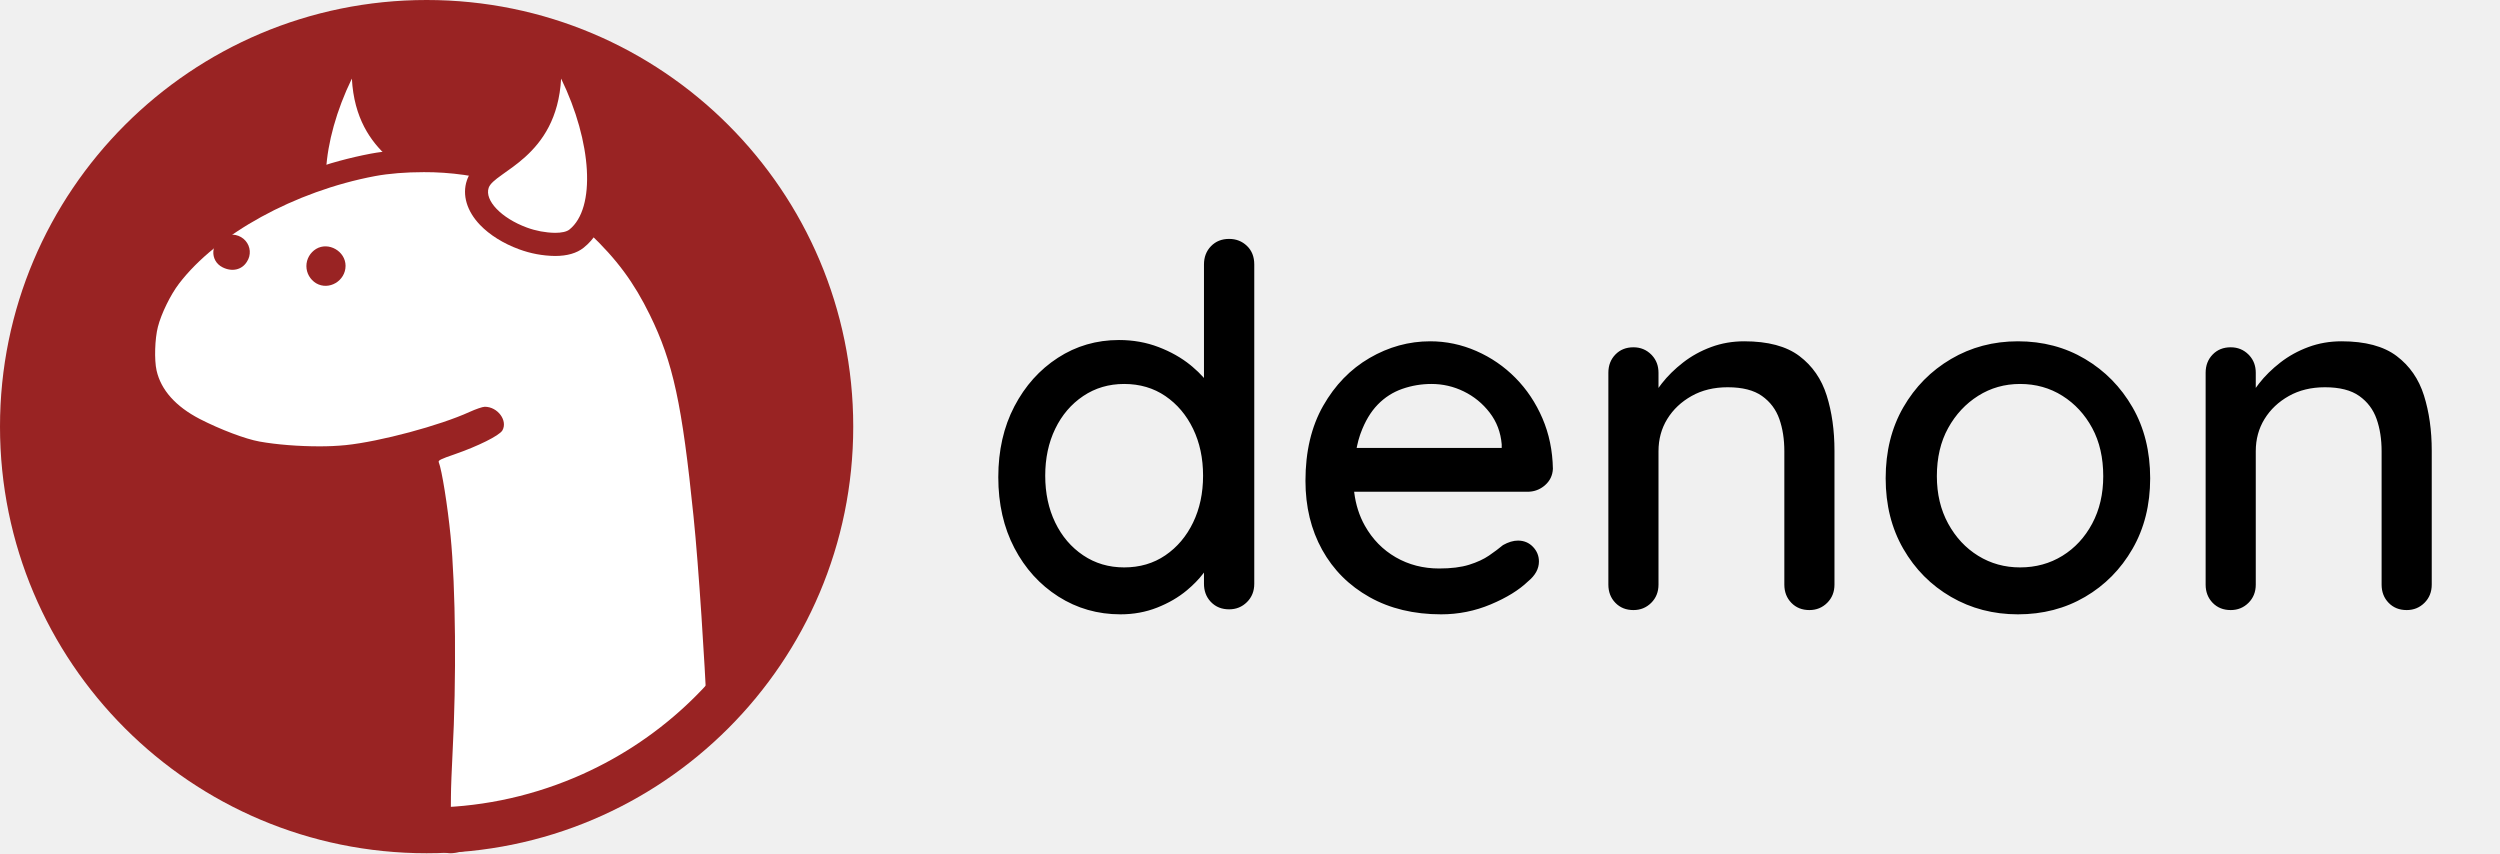
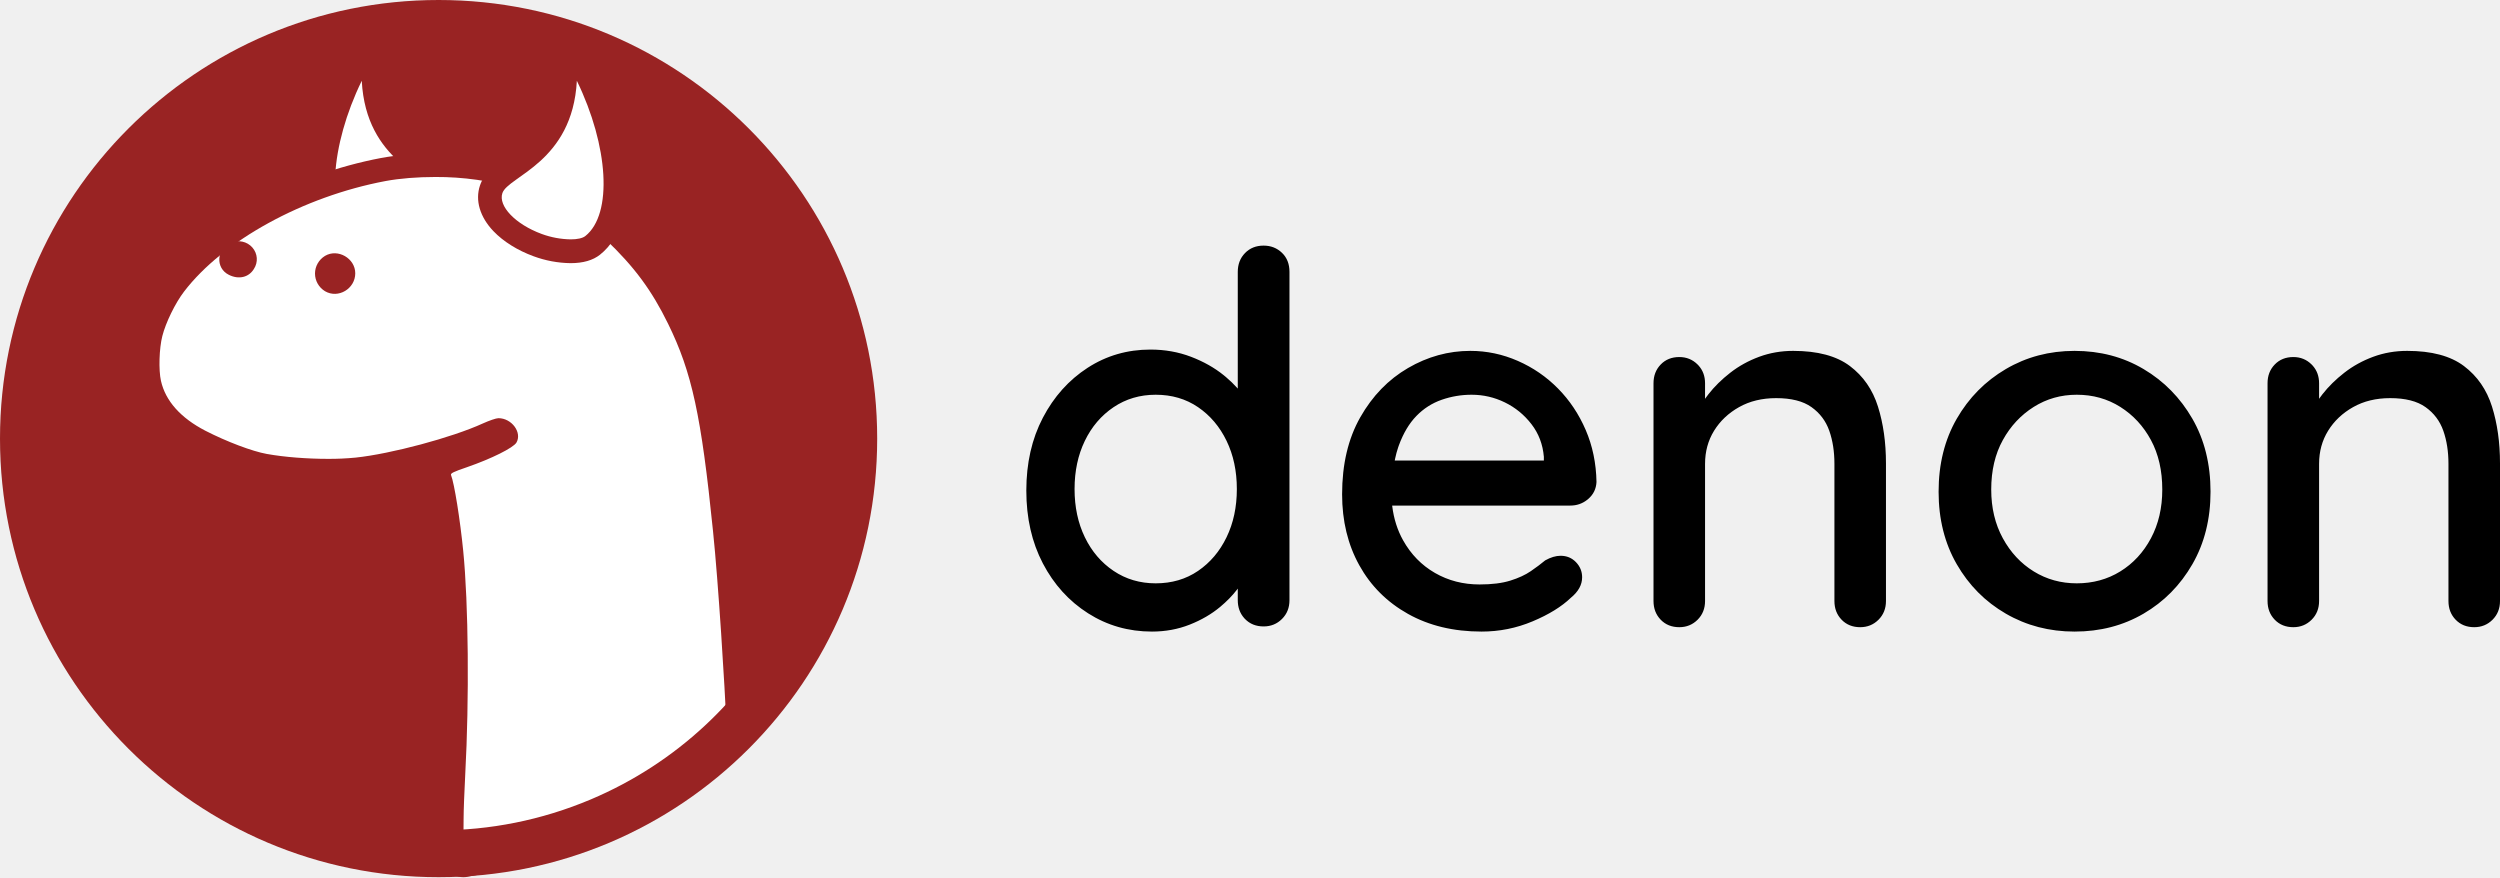
- <svg xmlns="http://www.w3.org/2000/svg" width="586px" height="200px" viewBox="0 0 586 200" version="1.1">
+ <svg xmlns="http://www.w3.org/2000/svg" width="285px" height="100px" viewBox="0 0 285 100" version="1.1">
  <g id="denon-horizontal" stroke="none" stroke-width="1" fill="none" fill-rule="evenodd">
    <g id="denon" fill-rule="nonzero">
-       <circle id="Oval" fill="#992323" cx="100" cy="100" r="100" />
-       <path d="M82.98,56 C80.824,56 79.165,55.553 78.068,54.674 C74.426,51.741 72.639,46.045 73.061,38.63 C73.446,31.8 75.64,23.944 79.232,16.499 C79.759,15.405 80.948,14.811 82.125,15.054 C83.301,15.297 84.167,16.316 84.23,17.531 C84.848,29.278 91.285,33.869 95.983,37.222 C98.266,38.849 100.066,40.136 100.708,42.078 C101.508,44.477 100.651,47.162 98.297,49.641 C96.381,51.669 93.543,53.436 90.334,54.618 C87.976,55.493 85.49,55.96 82.98,56 L82.98,56 Z" id="Path" fill="#FFFFFF" />
-       <path d="M82.479,18.418 C83.458,37.021 98.161,40.149 99.461,44.033 C100.44,46.966 96.524,51.136 90.488,53.343 C88.372,54.12 86.143,54.536 83.891,54.574 C82.393,54.574 81.179,54.328 80.54,53.813 C74.255,48.823 75.224,33.309 82.479,18.418 M82.479,13 C80.424,13.001 78.548,14.179 77.645,16.037 C73.819,23.901 71.482,32.243 71.068,39.518 C70.848,43.358 71.163,46.804 72.003,49.764 C73.016,53.335 74.766,56.131 77.202,58.072 C78.81,59.352 81.062,60 83.894,60 C86.774,59.962 89.627,59.43 92.331,58.429 C95.988,57.091 99.241,55.062 101.488,52.712 C104.581,49.481 105.702,45.683 104.567,42.294 C103.627,39.494 101.36,37.89 98.734,36.031 C94.125,32.777 88.407,28.726 87.844,18.135 C87.692,15.256 85.325,13.001 82.459,13.005 L82.479,13 Z" id="Shape" fill="#992323" />
-       <path d="M104.628,198 C103.914,198 103.23,197.714 102.727,197.206 C102.224,196.698 101.944,196.01 101.95,195.295 L102.014,187.341 C102.014,185.292 102.208,180.609 102.388,177.135 C103.309,159.998 103.119,138.158 101.933,126.33 C101.174,118.588 99.866,111.085 99.355,109.805 L99.341,109.771 C99.051,109.024 99.079,108.191 99.418,107.466 C100.093,106.019 101.502,105.534 104.594,104.47 C109.969,102.597 113.485,100.675 114.378,99.943 C114.36,99.78 114.305,99.623 114.217,99.485 C113.898,98.937 113.341,98.57 112.713,98.492 C111.829,98.75 110.966,99.077 110.132,99.468 C102.902,102.795 88.753,106.614 80.432,107.483 C78.269,107.696 76.096,107.796 73.923,107.783 C68.942,107.783 63.564,107.346 59.543,106.617 C55.981,105.97 49.939,103.69 44.854,101.053 C38.548,97.772 34.59,93.214 33.4,87.862 C32.752,84.974 32.913,79.603 33.728,76.371 C34.592,72.956 36.91,68.166 39.118,65.261 C43.68,59.243 50.596,53.58 59.124,48.857 C67.669,44.151 76.898,40.816 86.475,38.976 C89.817,38.35 93.997,38 98.248,38 C101.552,37.985 104.853,38.212 108.124,38.679 C115.415,39.776 121.757,41.803 128.086,45.057 C132.208,47.189 134.311,48.762 138.815,53.08 C145.502,59.492 149.619,65.093 153.494,73.054 C159.081,84.506 161.231,94.423 163.943,121.291 C165.196,133.55 166.674,157.593 166.998,165.952 C167.008,166.214 166.98,166.476 166.915,166.73 C166.328,168.989 164.522,169.572 163.653,169.852 C162.679,170.162 161.494,170.55 159.758,173.999 C159.645,174.223 159.502,174.431 159.332,174.616 C155.695,178.557 154.602,179.211 152.474,179.553 C151.892,179.645 151.293,179.74 149.933,180.401 C147.525,181.567 145.977,182.841 144.333,184.209 C141.731,186.365 139.041,188.599 133.418,189.98 C129.347,190.98 127.11,192.156 124.943,193.292 C121.895,194.89 119.016,196.402 112.652,196.463 L105.134,197.927 C104.968,197.968 104.799,197.992 104.628,198 L104.628,198 Z" id="Path" fill="#FFFFFF" />
-       <path d="M99.234,40.351 C102.42,40.336 105.603,40.553 108.758,40.999 C115.466,41.951 121.966,44.013 127.991,47.099 C131.904,49.111 133.78,50.506 138.136,54.644 C144.611,60.806 148.595,66.195 152.323,73.813 C157.768,84.901 159.886,94.717 162.562,121.041 C163.785,132.841 165.277,156.675 165.619,165.439 C165.034,167.679 162.195,165.096 158.626,172.174 C153.12,178.103 154.813,175.031 149.987,177.353 C143.297,180.575 142.424,184.655 133.927,186.721 C123.532,189.262 123.708,193.083 113.437,193.115 L105.637,194.633 L105.701,186.697 C105.701,184.75 105.887,180.191 106.072,176.63 C107.007,159.382 106.821,137.611 105.605,125.532 C104.92,118.595 103.582,110.172 102.836,108.312 C102.68,107.911 103.397,107.57 106.478,106.516 C112.104,104.569 116.996,102.118 117.745,100.918 C119.082,98.628 116.685,95.345 113.635,95.345 C113.107,95.345 111.52,95.902 110.057,96.562 C103.086,99.752 89.112,103.498 81.05,104.335 C78.969,104.537 76.879,104.632 74.789,104.62 C70.097,104.62 64.861,104.228 60.82,103.498 C57.552,102.912 51.701,100.711 46.814,98.202 C41.189,95.281 37.728,91.421 36.7,86.838 C36.14,84.361 36.294,79.405 37.011,76.616 C37.789,73.55 39.968,69.091 41.959,66.489 C50.831,54.875 69.131,44.811 87.897,41.279 C91.174,40.668 95.2,40.354 99.226,40.354 M99.226,35 C94.794,35 90.421,35.36 86.906,36.017 C77.003,37.904 67.459,41.326 58.623,46.159 C49.73,51.044 42.48,56.951 37.684,63.242 C35.238,66.433 32.767,71.5 31.813,75.29 C30.884,78.909 30.727,84.731 31.466,88.007 C32.422,92.273 35.438,98.341 44.351,102.948 L44.364,102.948 C49.686,105.679 56.065,108.059 59.878,108.753 C64.068,109.51 69.662,109.97 74.799,109.97 C77.079,109.983 79.358,109.878 81.628,109.656 C86.013,109.201 91.976,107.952 97.756,106.387 C97.316,107.641 97.34,109.01 97.825,110.247 L97.825,110.276 C98.314,111.676 99.559,119.05 100.251,126.067 C101.425,137.75 101.618,159.377 100.699,176.355 C100.518,179.85 100.32,184.557 100.32,186.687 L100.256,194.604 C100.245,196.031 100.807,197.404 101.817,198.417 C102.828,199.43 104.203,200 105.637,200 C105.984,200 106.331,199.967 106.672,199.9 L113.983,198.476 C120.853,198.372 124.131,196.663 127.303,195.011 C129.338,193.952 131.439,192.854 135.211,191.934 C141.46,190.408 144.537,187.875 147.252,185.64 C148.837,184.336 150.205,183.206 152.33,182.187 C153.34,181.7 153.693,181.644 154.138,181.573 C157.271,181.072 158.915,179.765 162.579,175.822 C162.921,175.454 163.209,175.039 163.435,174.591 C164.308,172.86 164.934,172.237 165.162,172.05 C165.284,171.952 165.299,171.938 165.771,171.787 C166.783,171.463 169.868,170.475 170.826,166.797 C170.961,166.291 171.018,165.768 170.995,165.245 C170.677,156.872 169.185,132.804 167.928,120.508 C166.478,106.265 165.269,97.598 163.753,90.599 C162.2,83.426 160.231,77.699 157.168,71.474 C153.177,63.33 148.742,57.335 141.862,50.786 C137.114,46.264 134.876,44.606 130.463,42.34 L130.463,42.34 C123.832,38.957 117.197,36.85 109.575,35.708 C106.156,35.223 102.705,34.987 99.251,35.002 L99.226,35 Z" id="Shape" fill="#992323" />
-       <path d="M52.627,55.365 C49.335,56.757 49.081,61.122 52.184,62.665 C54.423,63.782 56.71,63.254 57.882,61.334 C58.894,59.805 58.753,57.807 57.538,56.427 C56.323,55.047 54.324,54.615 52.627,55.365 L52.627,55.365 Z M74.097,58.346 C72.68,59.214 71.819,60.735 71.819,62.37 C71.819,64.006 72.68,65.526 74.097,66.395 C77.106,68.161 81,65.838 81,62.309 C80.995,58.893 77.014,56.601 74.097,58.346 Z" id="Shape" fill="#992323" />
-       <path d="M130.021,56 C127.511,55.957 125.025,55.488 122.668,54.611 C119.459,53.429 116.631,51.662 114.706,49.635 C112.349,47.156 111.492,44.469 112.292,42.073 C112.936,40.131 114.737,38.857 117.016,37.218 C121.717,33.866 128.154,29.275 128.771,17.531 C128.834,16.315 129.7,15.297 130.876,15.054 C132.053,14.811 133.242,15.405 133.769,16.499 C137.361,23.942 139.552,31.793 139.94,38.624 C140.359,46.04 138.582,51.732 134.933,54.662 C133.838,55.548 132.181,56 130.021,56 Z" id="Path" fill="#FFFFFF" />
-       <path d="M131.521,18.414 C138.762,33.304 139.731,48.818 133.457,53.816 C132.818,54.325 131.607,54.577 130.107,54.577 C127.857,54.538 125.629,54.122 123.515,53.345 C117.483,51.129 113.558,46.969 114.541,44.035 C115.843,40.156 130.533,37.028 131.521,18.421 M131.521,13.002 C128.656,12.998 126.29,15.253 126.138,18.133 C125.575,28.723 119.859,32.78 115.263,36.033 C112.64,37.893 110.369,39.496 109.434,42.296 C108.296,45.685 109.42,49.483 112.513,52.715 C114.759,55.064 118.009,57.094 121.667,58.431 C124.371,59.433 127.226,59.963 130.107,60 C132.938,60 135.19,59.352 136.797,58.072 C139.244,56.131 140.982,53.335 141.997,49.764 C142.837,46.809 143.152,43.36 142.932,39.518 C142.516,32.243 140.182,23.901 136.357,16.037 C135.453,14.178 133.577,13 131.521,13 L131.521,13.002 Z" id="Shape" fill="#992323" />
-       <path d="M100.001,10.74 C142.453,10.775 179.011,40.695 187.439,82.302 C195.867,123.91 173.833,165.698 134.741,182.25 C89.316,201.437 36.937,180.166 17.75,134.741 C-1.437,89.316 19.834,36.937 65.259,17.75 C76.25,13.1 88.067,10.716 100.001,10.74 M100.001,1 C45.317,1 1,45.317 1,100.001 C1,154.686 45.317,199 100.001,199 C154.686,199 199,154.683 199,100.001 C199,45.319 154.676,1 100.001,1 Z" id="Shape" fill="#992323" />
+       <circle id="Oval" fill="#992323" cx="50" cy="50" r="50" />
+       <path d="M41.49,28 C40.412,28 39.582,27.777 39.034,27.337 C37.213,25.871 36.32,23.023 36.53,19.315 C36.723,15.9 37.82,11.972 39.616,8.25 C39.879,7.703 40.474,7.406 41.062,7.527 C41.651,7.648 42.083,8.158 42.115,8.766 C42.424,14.639 45.642,16.935 47.992,18.611 C49.133,19.424 50.033,20.068 50.354,21.039 C50.754,22.238 50.325,23.581 49.148,24.821 C48.19,25.834 46.772,26.718 45.167,27.309 C43.988,27.746 42.745,27.98 41.49,28 L41.49,28 Z" id="Path" fill="#FFFFFF" />
+       <path d="M41.24,9.209 C41.729,18.51 49.081,20.074 49.73,22.016 C50.22,23.483 48.262,25.568 45.244,26.671 C44.186,27.06 43.071,27.268 41.946,27.287 C41.197,27.287 40.59,27.164 40.27,26.907 C37.127,24.412 37.612,16.655 41.24,9.209 M41.24,6.5 C40.212,6.501 39.274,7.09 38.822,8.018 C36.91,11.95 35.741,16.121 35.534,19.759 C35.424,21.679 35.582,23.402 36.002,24.882 C36.508,26.668 37.383,28.065 38.601,29.036 C39.405,29.676 40.531,30 41.947,30 C43.387,29.981 44.814,29.715 46.165,29.214 C47.994,28.546 49.62,27.531 50.744,26.356 C52.291,24.74 52.851,22.842 52.283,21.147 C51.813,19.747 50.68,18.945 49.367,18.015 C47.062,16.389 44.204,14.363 43.922,9.068 C43.846,7.628 42.663,6.5 41.23,6.502 L41.24,6.5 Z" id="Shape" fill="#992323" />
+       <path d="M52.314,99 C51.957,99 51.615,98.857 51.363,98.603 C51.112,98.349 50.972,98.005 50.975,97.647 L51.007,93.67 C51.007,92.646 51.104,90.304 51.194,88.568 C51.654,79.999 51.559,69.079 50.967,63.165 C50.587,59.294 49.933,55.543 49.678,54.902 L49.67,54.885 C49.525,54.512 49.539,54.095 49.709,53.733 C50.046,53.01 50.751,52.767 52.297,52.235 C54.985,51.299 56.742,50.338 57.189,49.972 C57.18,49.89 57.152,49.812 57.109,49.742 C56.949,49.469 56.671,49.285 56.356,49.246 C55.914,49.375 55.483,49.538 55.066,49.734 C51.451,51.397 44.377,53.307 40.216,53.741 C39.135,53.848 38.048,53.898 36.961,53.891 C34.471,53.891 31.782,53.673 29.771,53.308 C27.991,52.985 24.97,51.845 22.427,50.527 C19.274,48.886 17.295,46.607 16.7,43.931 C16.376,42.487 16.456,39.802 16.864,38.186 C17.296,36.478 18.455,34.083 19.559,32.63 C21.84,29.622 25.298,26.79 29.562,24.429 C33.834,22.075 38.449,20.408 43.237,19.488 C44.909,19.175 46.999,19 49.124,19 C50.776,18.993 52.426,19.106 54.062,19.339 C57.708,19.888 60.878,20.902 64.043,22.529 C66.104,23.595 67.155,24.381 69.407,26.54 C72.751,29.746 74.809,32.546 76.747,36.527 C79.541,42.253 80.615,47.212 81.971,60.645 C82.598,66.775 83.337,78.796 83.499,82.976 C83.504,83.107 83.49,83.238 83.458,83.365 C83.164,84.494 82.261,84.786 81.826,84.926 C81.34,85.081 80.747,85.275 79.879,86.999 C79.823,87.112 79.751,87.216 79.666,87.308 C77.847,89.279 77.301,89.606 76.237,89.776 C75.946,89.823 75.647,89.87 74.966,90.201 C73.762,90.784 72.988,91.42 72.167,92.104 C70.866,93.183 69.521,94.3 66.709,94.99 C64.674,95.49 63.555,96.078 62.472,96.646 C60.948,97.445 59.508,98.201 56.326,98.232 L52.567,98.963 C52.484,98.984 52.399,98.996 52.314,99 L52.314,99 Z" id="Path" fill="#FFFFFF" />
+       <path d="M49.617,20.176 C51.21,20.168 52.802,20.276 54.379,20.5 C57.733,20.976 60.983,22.006 63.995,23.549 C65.952,24.556 66.89,25.253 69.068,27.322 C72.305,30.403 74.298,33.097 76.161,36.906 C78.884,42.451 79.943,47.358 81.281,60.521 C81.892,66.42 82.638,78.338 82.81,82.72 C82.517,83.839 81.097,82.548 79.313,86.087 C76.56,89.051 77.406,87.516 74.994,88.677 C71.649,90.288 71.212,92.327 66.963,93.36 C61.766,94.631 61.854,96.542 56.719,96.557 L52.819,97.317 L52.85,93.348 C52.85,92.375 52.943,90.095 53.036,88.315 C53.503,79.691 53.41,68.805 52.803,62.766 C52.46,59.298 51.791,55.086 51.418,54.156 C51.34,53.955 51.698,53.785 53.239,53.258 C56.052,52.284 58.498,51.059 58.872,50.459 C59.541,49.314 58.343,47.672 56.818,47.672 C56.553,47.672 55.76,47.951 55.028,48.281 C51.543,49.876 44.556,51.749 40.525,52.168 C39.485,52.268 38.44,52.316 37.394,52.31 C35.049,52.31 32.43,52.114 30.41,51.749 C28.776,51.456 25.851,50.356 23.407,49.101 C20.594,47.641 18.864,45.711 18.35,43.419 C18.07,42.18 18.147,39.703 18.506,38.308 C18.894,36.775 19.984,34.545 20.98,33.245 C25.415,27.437 34.566,22.405 43.948,20.64 C45.587,20.334 47.6,20.177 49.613,20.177 M49.613,17.5 C47.397,17.5 45.21,17.68 43.453,18.009 C38.502,18.952 33.73,20.663 29.312,23.08 C24.865,25.522 21.24,28.475 18.842,31.621 C17.619,33.217 16.384,35.75 15.907,37.645 C15.442,39.454 15.364,42.365 15.733,44.003 C16.211,46.137 17.719,49.17 22.176,51.474 L22.182,51.474 C24.843,52.839 28.033,54.03 29.939,54.376 C32.034,54.755 34.831,54.985 37.399,54.985 C38.539,54.991 39.679,54.939 40.814,54.828 C43.007,54.6 45.988,53.976 48.878,53.194 C48.658,53.82 48.67,54.505 48.912,55.124 L48.912,55.138 C49.157,55.838 49.779,59.525 50.126,63.034 C50.713,68.875 50.809,79.688 50.349,88.178 C50.259,89.925 50.16,92.279 50.16,93.343 L50.128,97.302 C50.122,98.016 50.403,98.702 50.909,99.209 C51.414,99.715 52.101,100 52.819,100 C52.992,100 53.165,99.984 53.336,99.95 L56.991,99.238 C60.427,99.186 62.065,98.332 63.652,97.505 C64.669,96.976 65.72,96.427 67.606,95.967 C70.73,95.204 72.269,93.937 73.626,92.82 C74.419,92.168 75.102,91.603 76.165,91.093 C76.67,90.85 76.846,90.822 77.069,90.787 C78.636,90.536 79.457,89.883 81.289,87.911 C81.46,87.727 81.604,87.52 81.717,87.295 C82.154,86.43 82.467,86.119 82.581,86.025 C82.642,85.976 82.649,85.969 82.885,85.893 C83.392,85.732 84.934,85.238 85.413,83.399 C85.48,83.146 85.509,82.884 85.498,82.622 C85.339,78.436 84.593,66.402 83.964,60.254 C83.239,53.133 82.635,48.799 81.876,45.299 C81.1,41.713 80.115,38.85 78.584,35.737 C76.588,31.665 74.371,28.668 70.931,25.393 C68.557,23.132 67.438,22.303 65.232,21.17 L65.232,21.17 C61.916,19.479 58.598,18.425 54.788,17.854 C53.078,17.611 51.352,17.493 49.625,17.501 L49.613,17.5 Z" id="Shape" fill="#992323" />
+       <path d="M26.313,27.683 C24.667,28.378 24.54,30.561 26.092,31.332 C27.212,31.891 28.355,31.627 28.941,30.667 C29.447,29.902 29.377,28.903 28.769,28.213 C28.162,27.523 27.162,27.307 26.313,27.683 L26.313,27.683 Z M37.049,29.173 C36.34,29.607 35.91,30.367 35.91,31.185 C35.91,32.003 36.34,32.763 37.049,33.197 C38.553,34.081 40.5,32.919 40.5,31.155 C40.498,29.447 38.507,28.301 37.049,29.173 Z" id="Shape" fill="#992323" />
+       <path d="M65.011,28 C63.755,27.979 62.512,27.744 61.334,27.306 C59.729,26.715 58.315,25.831 57.353,24.817 C56.175,23.578 55.746,22.235 56.146,21.037 C56.468,20.066 57.368,19.428 58.508,18.609 C60.858,16.933 64.077,14.638 64.386,8.765 C64.417,8.158 64.85,7.648 65.438,7.527 C66.026,7.406 66.621,7.703 66.884,8.25 C68.68,11.971 69.776,15.896 69.97,19.312 C70.179,23.02 69.291,25.866 67.466,27.331 C66.919,27.774 66.091,28 65.011,28 Z" id="Path" fill="#FFFFFF" />
+       <path d="M65.761,9.207 C69.381,16.652 69.866,24.409 66.729,26.908 C66.409,27.163 65.804,27.288 65.053,27.288 C63.928,27.269 62.814,27.061 61.757,26.673 C58.741,25.564 56.779,23.484 57.271,22.018 C57.922,20.078 65.266,18.514 65.761,9.21 M65.761,6.501 C64.328,6.499 63.145,7.627 63.069,9.066 C62.788,14.362 59.929,16.39 57.632,18.017 C56.32,18.946 55.185,19.748 54.717,21.148 C54.148,22.843 54.71,24.742 56.256,26.357 C57.38,27.532 59.004,28.547 60.834,29.216 C62.186,29.716 63.613,29.982 65.053,30 C66.469,30 67.595,29.676 68.399,29.036 C69.622,28.065 70.491,26.668 70.999,24.882 C71.418,23.404 71.576,21.68 71.466,19.759 C71.258,16.121 70.091,11.95 68.178,8.018 C67.727,7.089 66.789,6.5 65.761,6.5 L65.761,6.501 Z" id="Shape" fill="#992323" />
+       <path d="M50.001,5.37 C71.227,5.387 89.506,20.348 93.72,41.151 C97.933,61.955 86.917,82.849 67.371,91.125 C44.658,100.718 18.469,90.083 8.875,67.371 C-0.718,44.658 9.917,18.469 32.629,8.875 C38.125,6.55 44.033,5.358 50.001,5.37 M50.001,0.5 C22.658,0.5 0.5,22.658 0.5,50.001 C0.5,77.343 22.658,99.5 50.001,99.5 C77.343,99.5 99.5,77.342 99.5,50.001 C99.5,22.659 77.338,0.5 50.001,0.5 Z" id="Shape" fill="#992323" />
    </g>
-     <path d="M262.644,144 C265.709,144 268.578,143.472 271.25,142.416 C273.921,141.36 276.24,140.011 278.204,138.368 C279.716,137.104 280.983,135.806 282.006,134.473 L282.212,134.198 L282.212,136.843 C282.212,138.456 282.696,139.812 283.663,140.909 L283.862,141.125 C284.963,142.26 286.377,142.827 288.106,142.827 C289.756,142.827 291.151,142.26 292.291,141.125 C293.43,139.991 294,138.564 294,136.843 L294,136.843 L294,61.984 C294,60.185 293.43,58.738 292.291,57.643 C291.151,56.548 289.756,56 288.106,56 C286.377,56 284.963,56.567 283.862,57.701 C282.762,58.836 282.212,60.263 282.212,61.984 L282.212,61.984 L282.212,88.603 L282.064,88.433 C281.309,87.59 280.458,86.768 279.511,85.967 L279.029,85.568 C276.908,83.847 274.413,82.439 271.544,81.344 C268.676,80.249 265.591,79.701 262.291,79.701 C257.026,79.701 252.251,81.09 247.969,83.867 C243.686,86.644 240.287,90.437 237.772,95.248 C235.257,100.059 234,105.593 234,111.851 C234,118.108 235.257,123.643 237.772,128.453 C240.287,133.264 243.725,137.058 248.086,139.835 C252.448,142.612 257.301,144 262.644,144 Z M263.5,133 C259.909,133 256.709,132.055 253.899,130.165 C251.089,128.275 248.903,125.715 247.342,122.486 C245.781,119.257 245,115.595 245,111.5 C245,107.405 245.781,103.743 247.342,100.514 C248.903,97.285 251.089,94.725 253.899,92.835 C256.709,90.945 259.909,90 263.5,90 C267.169,90 270.389,90.945 273.16,92.835 C275.931,94.725 278.097,97.285 279.658,100.514 C281.219,103.743 282,107.405 282,111.5 C282,115.595 281.219,119.257 279.658,122.486 C278.097,125.715 275.931,128.275 273.16,130.165 C270.389,132.055 267.169,133 263.5,133 Z M337.806,144 C341.86,144 345.739,143.221 349.442,141.664 C353.144,140.107 356.048,138.316 358.153,136.292 C359.868,134.891 360.726,133.333 360.726,131.62 C360.726,130.297 360.258,129.148 359.323,128.175 C358.387,127.202 357.218,126.715 355.815,126.715 C354.723,126.715 353.554,127.066 352.306,127.766 C351.371,128.545 350.28,129.363 349.032,130.219 C347.785,131.075 346.226,131.796 344.355,132.38 C342.484,132.964 340.145,133.255 337.339,133.255 C333.597,133.255 330.206,132.38 327.165,130.628 C324.125,128.876 321.708,126.404 319.915,123.212 C318.611,120.89 317.781,118.28 317.426,115.382 L317.413,115.27 L358.036,115.27 C359.491,115.27 360.777,114.829 361.893,113.948 L362.129,113.752 C363.298,112.74 363.922,111.455 364,109.898 C363.922,105.616 363.103,101.664 361.544,98.044 C359.985,94.423 357.88,91.27 355.23,88.584 C352.579,85.898 349.519,83.796 346.05,82.277 C342.581,80.759 338.976,80 335.234,80 C330.245,80 325.509,81.304 321.026,83.912 C316.544,86.521 312.919,90.258 310.151,95.124 C307.384,99.99 306,105.849 306,112.701 C306,118.774 307.306,124.165 309.917,128.876 C312.529,133.586 316.232,137.285 321.026,139.971 C325.821,142.657 331.414,144 337.806,144 Z M351.999,105 L318,105 L318.089,104.555 C318.278,103.659 318.506,102.815 318.773,102.021 L318.939,101.552 C319.958,98.769 321.292,96.532 322.939,94.838 C324.586,93.145 326.508,91.915 328.704,91.149 C330.9,90.383 333.175,90 335.528,90 C338.195,90 340.725,90.585 343.117,91.754 C345.509,92.923 347.529,94.576 349.176,96.713 C350.823,98.85 351.765,101.33 352,104.152 L352,104.152 L351.999,105 Z M424.124,143 C425.769,143 427.16,142.434 428.296,141.302 C429.432,140.17 430,138.745 430,137.028 L430,137.028 L430,105.645 C430,100.883 429.393,96.57 428.178,92.705 C426.964,88.841 424.829,85.757 421.774,83.454 C418.718,81.151 414.409,80 408.847,80 C406.105,80 403.52,80.449 401.091,81.347 C398.662,82.244 396.469,83.454 394.51,84.977 C392.551,86.499 390.887,88.138 389.516,89.895 C389.287,90.188 389.07,90.48 388.864,90.772 L388.751,90.937 L388.752,87.377 C388.752,85.767 388.252,84.414 387.254,83.319 L387.048,83.103 C385.912,81.971 384.521,81.405 382.876,81.405 C381.152,81.405 379.742,81.971 378.645,83.103 C377.548,84.235 377,85.66 377,87.377 L377,87.377 L377,137.028 C377,138.745 377.548,140.17 378.645,141.302 C379.742,142.434 381.152,143 382.876,143 C384.521,143 385.912,142.434 387.048,141.302 C388.184,140.17 388.752,138.745 388.752,137.028 L388.752,137.028 L388.752,105.762 C388.752,102.952 389.437,100.434 390.808,98.209 C392.179,95.984 394.079,94.189 396.508,92.822 C398.936,91.456 401.757,90.773 404.969,90.773 C408.416,90.773 411.099,91.456 413.019,92.822 C414.938,94.189 416.29,95.984 417.073,98.209 C417.857,100.434 418.248,102.952 418.248,105.762 L418.248,105.762 L418.248,137.028 C418.248,138.745 418.797,140.17 419.894,141.302 C420.99,142.434 422.401,143 424.124,143 Z M473,144 C478.827,144 484.071,142.637 488.733,139.912 C493.395,137.187 497.105,133.431 499.863,128.642 C502.621,123.854 504,118.345 504,112.117 C504,105.81 502.621,100.263 499.863,95.474 C497.105,90.686 493.395,86.91 488.733,84.146 C484.071,81.382 478.827,80 473,80 C467.251,80 462.026,81.382 457.325,84.146 C452.625,86.91 448.895,90.686 446.137,95.474 C443.379,100.263 442,105.81 442,112.117 C442,118.345 443.379,123.854 446.137,128.642 C448.895,133.431 452.625,137.187 457.325,139.912 C462.026,142.637 467.251,144 473,144 Z M473.5,133 C469.898,133 466.628,132.094 463.691,130.283 C460.755,128.472 458.405,125.951 456.643,122.723 C454.881,119.494 454,115.792 454,111.618 C454,107.287 454.881,103.526 456.643,100.337 C458.405,97.147 460.755,94.627 463.691,92.776 C466.628,90.925 469.898,90 473.5,90 C477.181,90 480.489,90.925 483.426,92.776 C486.363,94.627 488.693,97.147 490.416,100.337 C492.139,103.526 493,107.287 493,111.618 C493,115.792 492.139,119.494 490.416,122.723 C488.693,125.951 486.363,128.472 483.426,130.283 C480.489,132.094 477.181,133 473.5,133 Z M564.124,143 C565.769,143 567.16,142.434 568.296,141.302 C569.432,140.17 570,138.745 570,137.028 L570,137.028 L570,105.645 C570,100.883 569.393,96.57 568.178,92.705 C566.964,88.841 564.829,85.757 561.774,83.454 C558.718,81.151 554.409,80 548.847,80 C546.105,80 543.52,80.449 541.091,81.347 C538.662,82.244 536.469,83.454 534.51,84.977 C532.551,86.499 530.887,88.138 529.516,89.895 C529.287,90.188 529.07,90.48 528.864,90.772 L528.751,90.936 L528.752,87.377 C528.752,85.767 528.252,84.414 527.254,83.319 L527.048,83.103 C525.912,81.971 524.521,81.405 522.876,81.405 C521.152,81.405 519.742,81.971 518.645,83.103 C517.548,84.235 517,85.66 517,87.377 L517,87.377 L517,137.028 C517,138.745 517.548,140.17 518.645,141.302 C519.742,142.434 521.152,143 522.876,143 C524.521,143 525.912,142.434 527.048,141.302 C528.184,140.17 528.752,138.745 528.752,137.028 L528.752,137.028 L528.752,105.762 C528.752,102.952 529.437,100.434 530.808,98.209 C532.179,95.984 534.079,94.189 536.508,92.822 C538.936,91.456 541.757,90.773 544.969,90.773 C548.416,90.773 551.099,91.456 553.019,92.822 C554.938,94.189 556.29,95.984 557.073,98.209 C557.857,100.434 558.248,102.952 558.248,105.762 L558.248,105.762 L558.248,137.028 C558.248,138.745 558.797,140.17 559.894,141.302 C560.99,142.434 562.401,143 564.124,143 Z" id="denon" fill="#000000" fill-rule="nonzero" />
+     <path d="M131.322,72 C132.855,72 134.289,71.736 135.625,71.208 C136.961,70.68 138.12,70.005 139.102,69.184 C139.858,68.552 140.491,67.903 141.003,67.237 L141.106,67.099 L141.106,68.421 C141.106,69.228 141.348,69.906 141.831,70.455 L141.931,70.563 C142.481,71.13 143.189,71.413 144.053,71.413 C144.878,71.413 145.576,71.13 146.145,70.563 C146.715,69.996 147,69.282 147,68.421 L147,68.421 L147,30.992 C147,30.092 146.715,29.369 146.145,28.821 C145.576,28.274 144.878,28 144.053,28 C143.189,28 142.481,28.284 141.931,28.851 C141.381,29.418 141.106,30.132 141.106,30.992 L141.106,30.992 L141.106,44.302 L141.032,44.216 C140.655,43.795 140.229,43.384 139.756,42.983 L139.515,42.784 C138.454,41.924 137.206,41.22 135.772,40.672 C134.338,40.124 132.796,39.851 131.145,39.851 C128.513,39.851 126.126,40.545 123.984,41.933 C121.843,43.322 120.143,45.219 118.886,47.624 C117.629,50.029 117,52.796 117,55.925 C117,59.054 117.629,61.821 118.886,64.227 C120.143,66.632 121.862,68.529 124.043,69.917 C126.224,71.306 128.65,72 131.322,72 Z M131.75,66.5 C129.955,66.5 128.354,66.027 126.949,65.082 C125.544,64.137 124.451,62.858 123.671,61.243 C122.89,59.629 122.5,57.798 122.5,55.75 C122.5,53.702 122.89,51.871 123.671,50.257 C124.451,48.642 125.544,47.363 126.949,46.418 C128.354,45.473 129.955,45 131.75,45 C133.584,45 135.194,45.473 136.58,46.418 C137.965,47.363 139.049,48.642 139.829,50.257 C140.61,51.871 141,53.702 141,55.75 C141,57.798 140.61,59.629 139.829,61.243 C139.049,62.858 137.965,64.137 136.58,65.082 C135.194,66.027 133.584,66.5 131.75,66.5 Z M168.903,72 C170.93,72 172.869,71.611 174.721,70.832 C176.572,70.054 178.024,69.158 179.077,68.146 C179.934,67.445 180.363,66.667 180.363,65.81 C180.363,65.148 180.129,64.574 179.661,64.088 C179.194,63.601 178.609,63.358 177.907,63.358 C177.362,63.358 176.777,63.533 176.153,63.883 C175.685,64.273 175.14,64.681 174.516,65.109 C173.892,65.538 173.113,65.898 172.177,66.19 C171.242,66.482 170.073,66.628 168.669,66.628 C166.798,66.628 165.103,66.19 163.583,65.314 C162.062,64.438 160.854,63.202 159.958,61.606 C159.306,60.445 158.891,59.14 158.713,57.691 L158.706,57.635 L179.018,57.635 C179.746,57.635 180.388,57.415 180.946,56.974 L181.065,56.876 C181.649,56.37 181.961,55.727 182,54.949 C181.961,52.808 181.552,50.832 180.772,49.022 C179.993,47.212 178.94,45.635 177.615,44.292 C176.29,42.949 174.76,41.898 173.025,41.139 C171.291,40.38 169.488,40 167.617,40 C165.122,40 162.754,40.652 160.513,41.956 C158.272,43.26 156.459,45.129 155.076,47.562 C153.692,49.995 153,52.925 153,56.35 C153,59.387 153.653,62.083 154.959,64.438 C156.264,66.793 158.116,68.642 160.513,69.985 C162.91,71.328 165.707,72 168.903,72 Z M176,52.5 L159,52.5 L159.044,52.278 C159.139,51.83 159.253,51.407 159.387,51.011 L159.469,50.776 C159.979,49.385 160.646,48.266 161.469,47.419 C162.293,46.572 163.254,45.958 164.352,45.575 C165.45,45.192 166.588,45 167.764,45 C169.097,45 170.362,45.292 171.558,45.877 C172.755,46.462 173.765,47.288 174.588,48.357 C175.412,49.425 175.882,50.665 176,52.076 L176,52.076 L176,52.5 Z M212.062,71.5 C212.885,71.5 213.58,71.217 214.148,70.651 C214.716,70.085 215,69.373 215,68.514 L215,68.514 L215,52.822 C215,50.441 214.696,48.285 214.089,46.353 C213.482,44.421 212.415,42.879 210.887,41.727 C209.359,40.576 207.205,40 204.424,40 C203.052,40 201.76,40.224 200.545,40.673 C199.331,41.122 198.234,41.727 197.255,42.488 C196.276,43.25 195.443,44.069 194.758,44.947 C194.644,45.094 194.535,45.24 194.432,45.386 L194.375,45.468 L194.376,43.689 C194.376,42.884 194.126,42.207 193.627,41.659 L193.524,41.552 C192.956,40.986 192.261,40.703 191.438,40.703 C190.576,40.703 189.871,40.986 189.323,41.552 C188.774,42.118 188.5,42.83 188.5,43.689 L188.5,43.689 L188.5,68.514 C188.5,69.373 188.774,70.085 189.323,70.651 C189.871,71.217 190.576,71.5 191.438,71.5 C192.261,71.5 192.956,71.217 193.524,70.651 C194.092,70.085 194.376,69.373 194.376,68.514 L194.376,68.514 L194.376,52.881 C194.376,51.476 194.719,50.217 195.404,49.105 C196.09,47.992 197.04,47.094 198.254,46.411 C199.468,45.728 200.878,45.387 202.484,45.387 C204.208,45.387 205.55,45.728 206.509,46.411 C207.469,47.094 208.145,47.992 208.537,49.105 C208.928,50.217 209.124,51.476 209.124,52.881 L209.124,52.881 L209.124,68.514 C209.124,69.373 209.398,70.085 209.947,70.651 C210.495,71.217 211.2,71.5 212.062,71.5 Z M236.5,72 C239.414,72 242.036,71.319 244.367,69.956 C246.697,68.594 248.552,66.715 249.931,64.321 C251.31,61.927 252,59.173 252,56.058 C252,52.905 251.31,50.131 249.931,47.737 C248.552,45.343 246.697,43.455 244.367,42.073 C242.036,40.691 239.414,40 236.5,40 C233.625,40 231.013,40.691 228.663,42.073 C226.312,43.455 224.448,45.343 223.069,47.737 C221.69,50.131 221,52.905 221,56.058 C221,59.173 221.69,61.927 223.069,64.321 C224.448,66.715 226.312,68.594 228.663,69.956 C231.013,71.319 233.625,72 236.5,72 Z M236.75,66.5 C234.949,66.5 233.314,66.047 231.846,65.141 C230.377,64.236 229.203,62.976 228.322,61.361 C227.441,59.747 227,57.896 227,55.809 C227,53.643 227.441,51.763 228.322,50.168 C229.203,48.573 230.377,47.313 231.846,46.388 C233.314,45.463 234.949,45 236.75,45 C238.59,45 240.245,45.463 241.713,46.388 C243.181,47.313 244.346,48.573 245.208,50.168 C246.069,51.763 246.5,53.643 246.5,55.809 C246.5,57.896 246.069,59.747 245.208,61.361 C244.346,62.976 243.181,64.236 241.713,65.141 C240.245,66.047 238.59,66.5 236.75,66.5 Z M282.062,71.5 C282.885,71.5 283.58,71.217 284.148,70.651 C284.716,70.085 285,69.373 285,68.514 L285,68.514 L285,52.822 C285,50.441 284.696,48.285 284.089,46.353 C283.482,44.421 282.415,42.879 280.887,41.727 C279.359,40.576 277.205,40 274.424,40 C273.052,40 271.76,40.224 270.545,40.673 C269.331,41.122 268.234,41.727 267.255,42.488 C266.276,43.25 265.443,44.069 264.758,44.947 C264.644,45.094 264.535,45.24 264.432,45.386 L264.376,45.468 L264.376,43.689 C264.376,42.884 264.126,42.207 263.627,41.659 L263.524,41.552 C262.956,40.986 262.261,40.703 261.438,40.703 C260.576,40.703 259.871,40.986 259.323,41.552 C258.774,42.118 258.5,42.83 258.5,43.689 L258.5,43.689 L258.5,68.514 C258.5,69.373 258.774,70.085 259.323,70.651 C259.871,71.217 260.576,71.5 261.438,71.5 C262.261,71.5 262.956,71.217 263.524,70.651 C264.092,70.085 264.376,69.373 264.376,68.514 L264.376,68.514 L264.376,52.881 C264.376,51.476 264.719,50.217 265.404,49.105 C266.09,47.992 267.04,47.094 268.254,46.411 C269.468,45.728 270.878,45.387 272.484,45.387 C274.208,45.387 275.55,45.728 276.509,46.411 C277.469,47.094 278.145,47.992 278.537,49.105 C278.928,50.217 279.124,51.476 279.124,52.881 L279.124,52.881 L279.124,68.514 C279.124,69.373 279.398,70.085 279.947,70.651 C280.495,71.217 281.2,71.5 282.062,71.5 Z" id="denon" fill="#000000" fill-rule="nonzero" />
  </g>
</svg>
